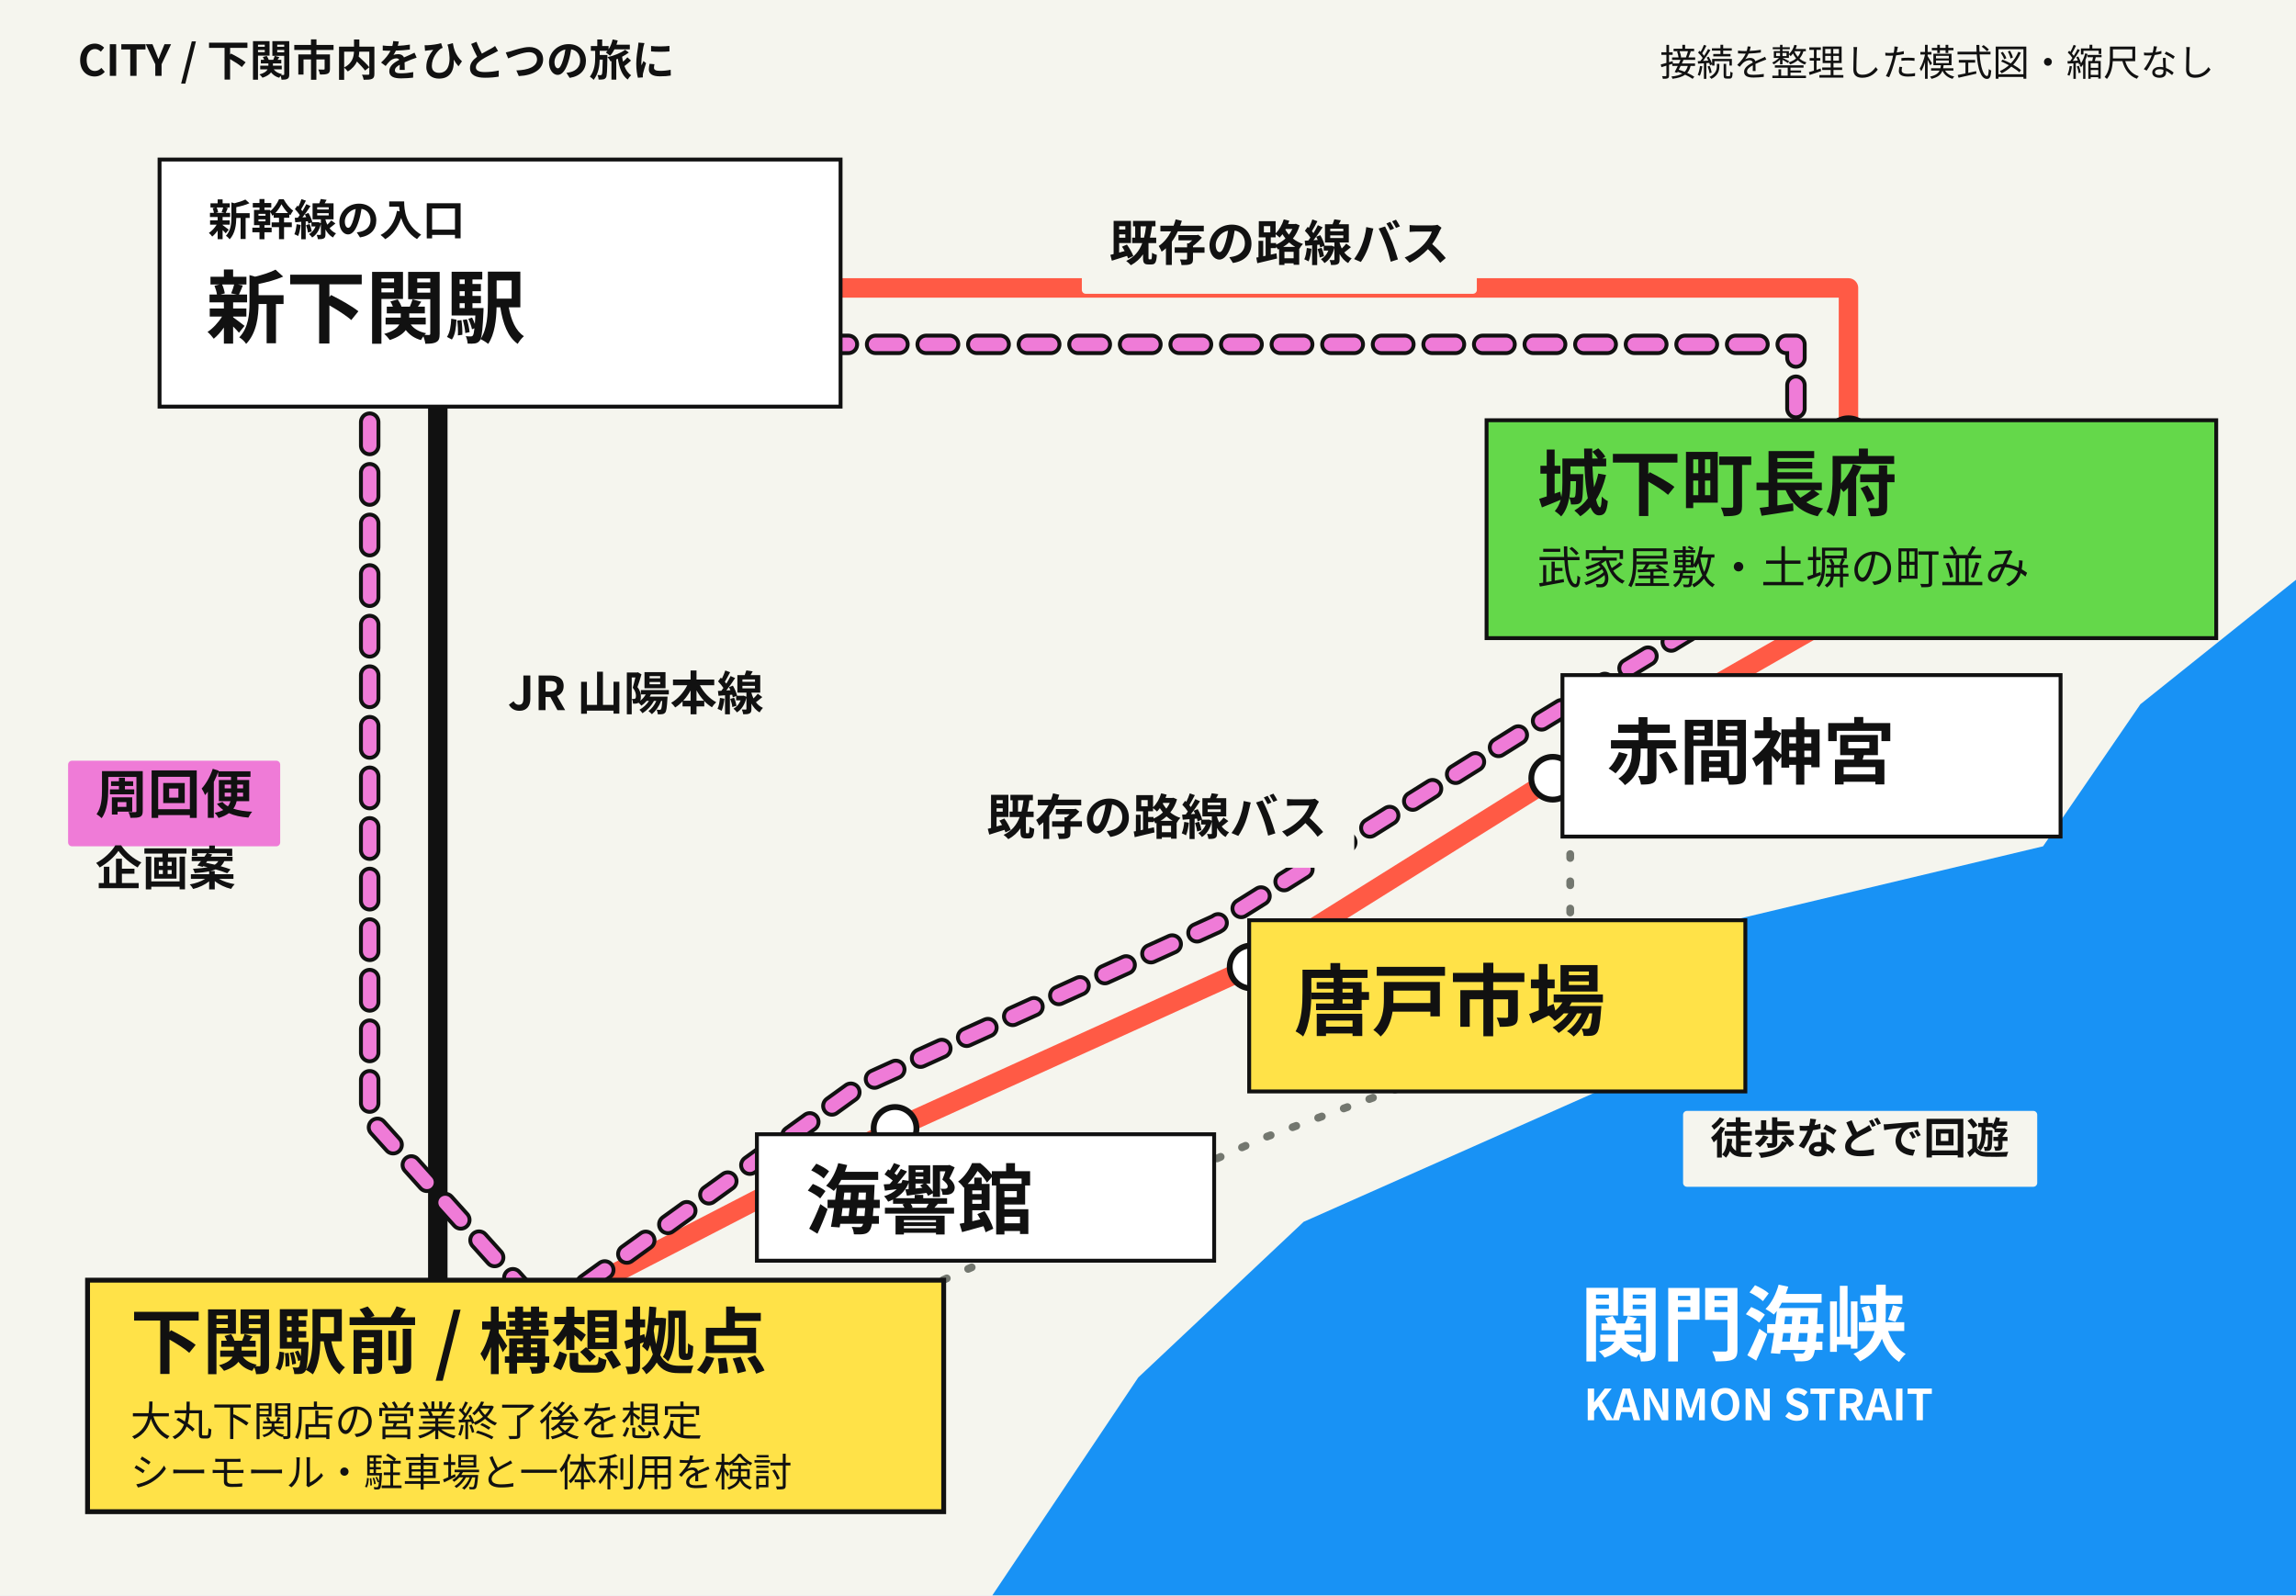
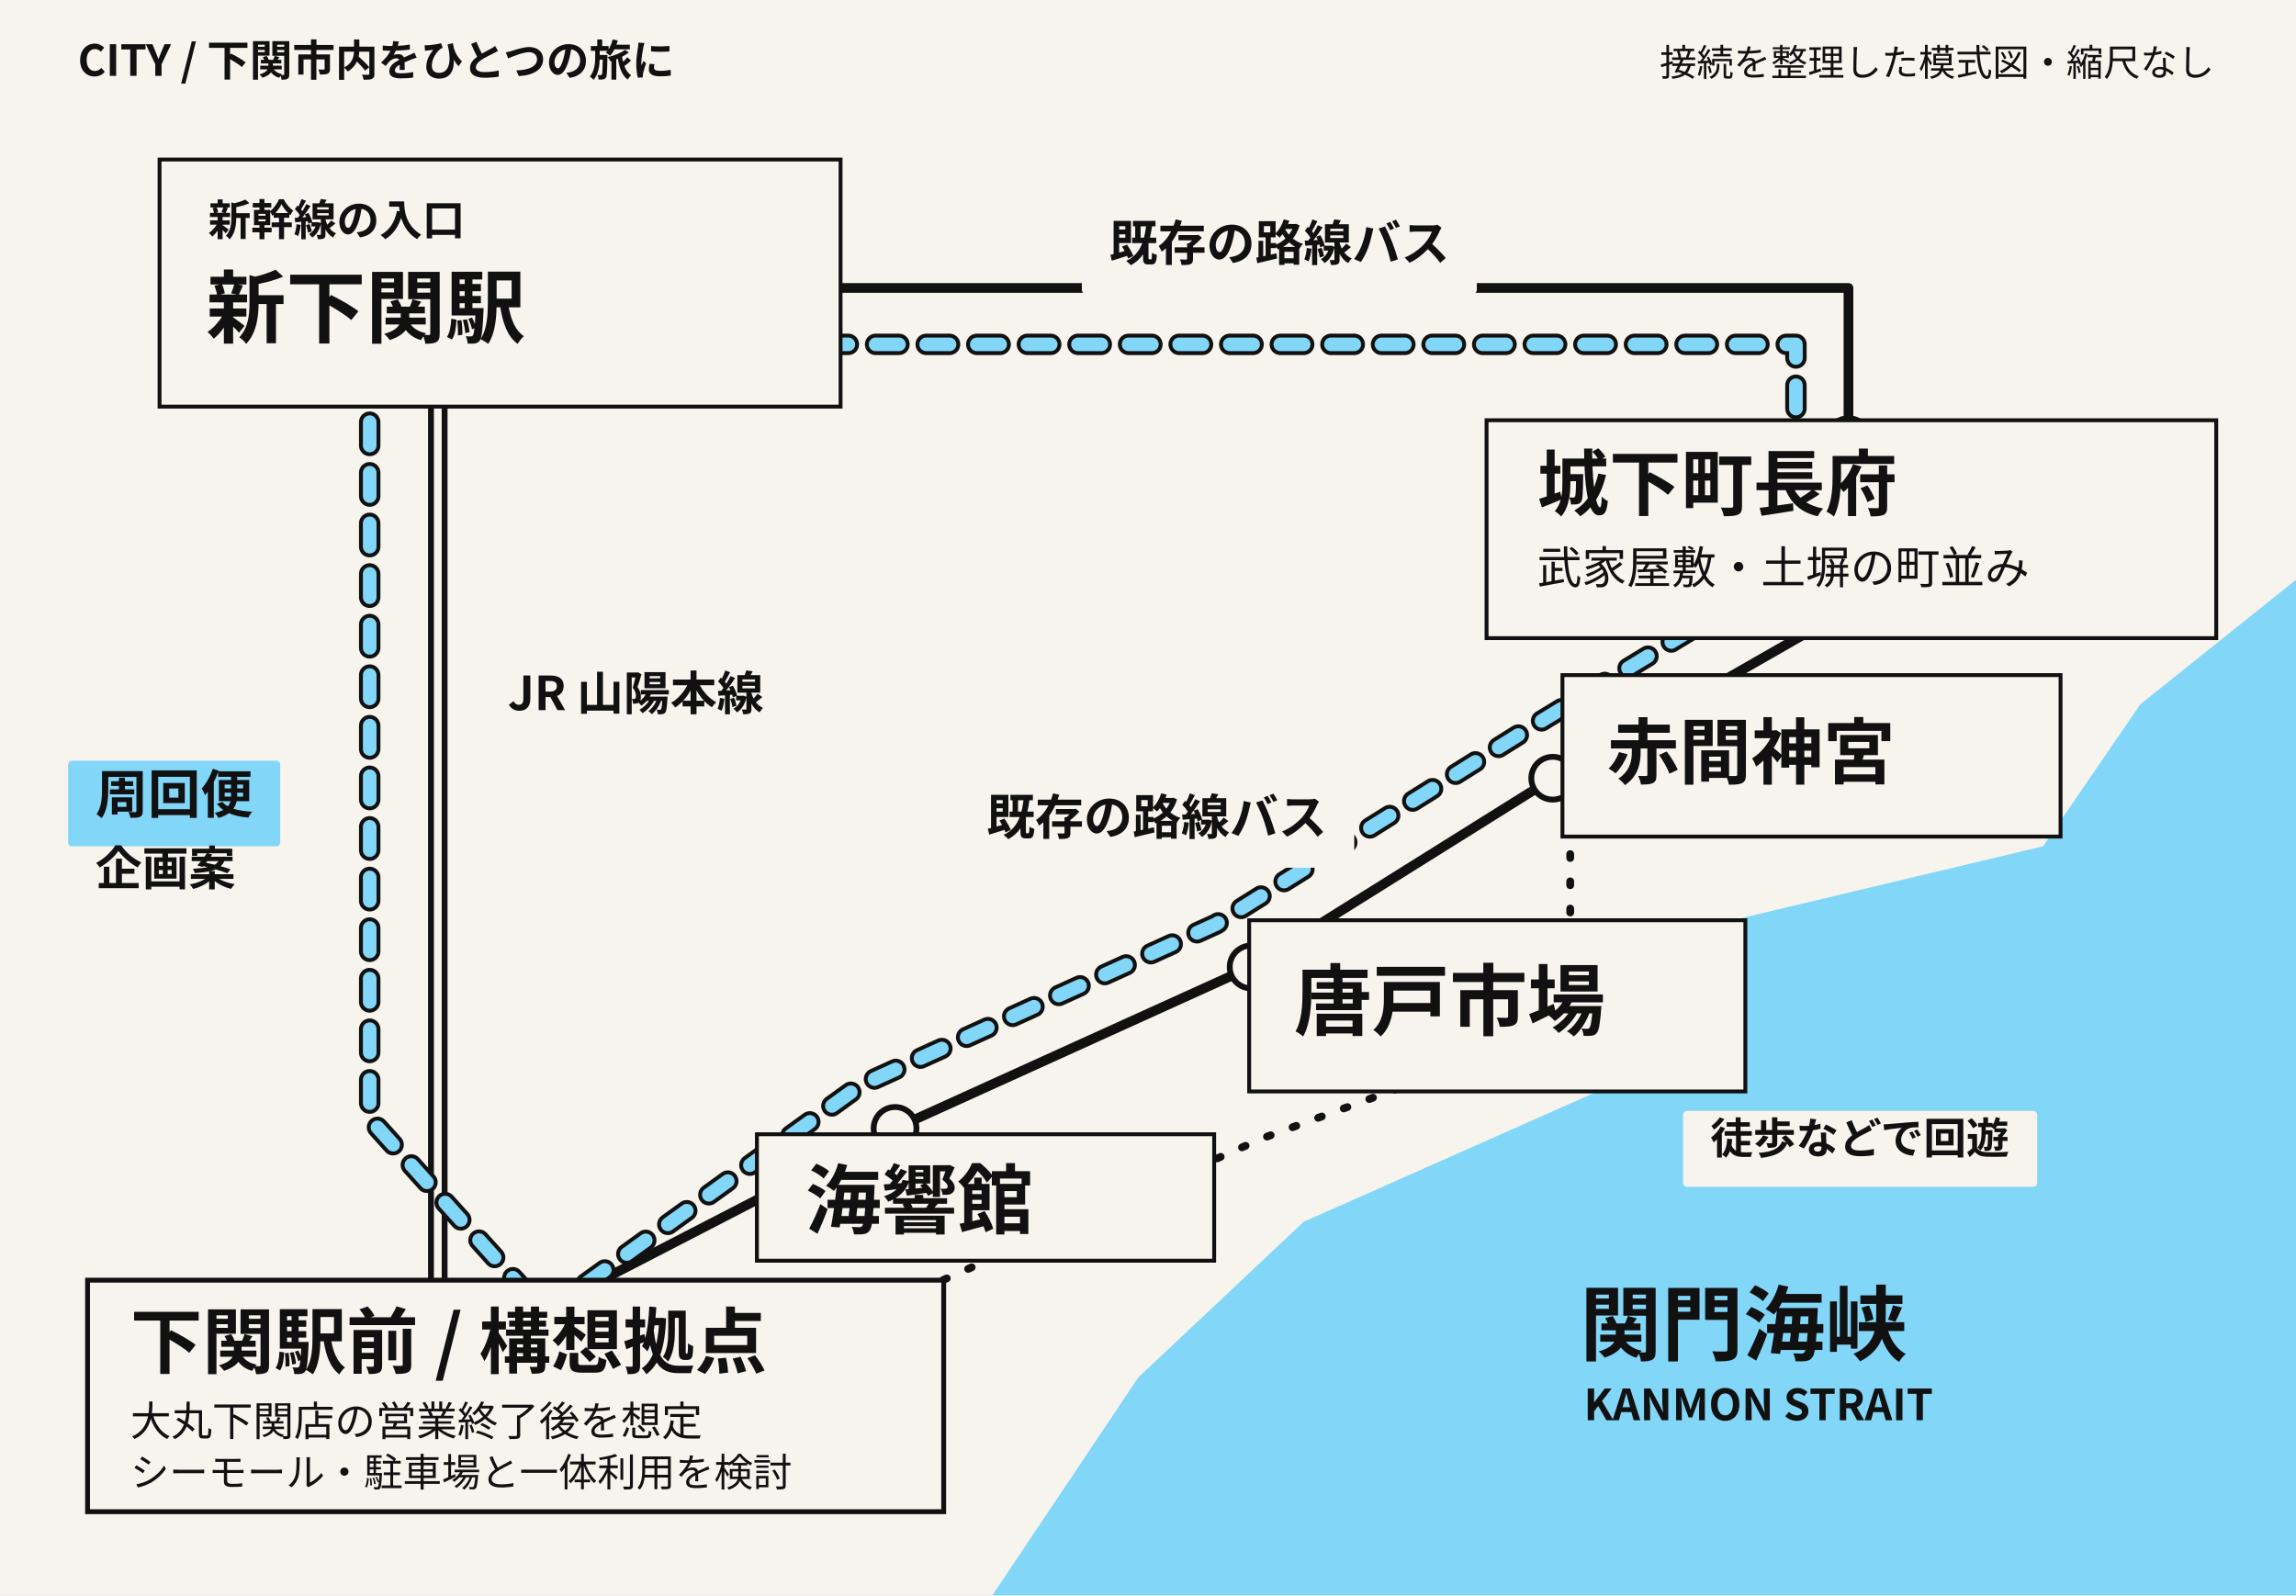
<svg xmlns="http://www.w3.org/2000/svg" width="1180" height="820" viewBox="0 0 1180 820" role="img" aria-labelledby="title desc">
  <g font-family="Noto Sans CJK JP,Noto Sans JP,Hiragino Kaku Gothic ProN,Meiryo,sans-serif" fill="#111111">
-     <rect x="0" y="0" width="1180" height="820" rx="0" fill="#F5F5EE" stroke="#111111" stroke-width="0" />
-     <path d="M1180 298 L1100 362 L1050 435 L882 475 L830 557 L670 628 L585 708 L510 820 H1180 Z" fill="#1892F5" stroke="#1892F5" stroke-width="0" stroke-linecap="round" stroke-linejoin="round" />
+     <rect x="0" y="0" width="1180" height="820" rx="0" fill="#F7F4EE" stroke="#111111" stroke-width="0" />
+     <path d="M1180 298 L1100 362 L1050 435 L882 475 L830 557 L670 628 L585 708 L510 820 H1180 Z" fill="#82D6F7" stroke="#82D6F7" stroke-width="0" stroke-linecap="round" stroke-linejoin="round" />
    <text x="40" y="39" font-size="22" font-weight="700" fill="#111111" text-anchor="start">CITY / 下関市内をひとつの旅に</text>
    <text x="1138" y="39" font-size="19" font-weight="500" fill="#111111" text-anchor="end">接続を整理した模式図・縮尺なし</text>
    <path d="M225 148 V676" fill="none" stroke="#111111" stroke-width="10" stroke-linecap="round" stroke-linejoin="round" />
-     <path d="M225 148 H950 V226" fill="none" stroke="#FF5A45" stroke-width="10" stroke-linecap="round" stroke-linejoin="round" />
-     <path d="M950 226 V313 L798 400 L643 497 L460 580 L280 673" fill="none" stroke="#FF5A45" stroke-width="10" stroke-linecap="round" stroke-linejoin="round" />
-     <path d="M807 411 L807 527 L649 585 L480 660" fill="none" stroke="#73776F" stroke-width="4" stroke-linecap="round" stroke-linejoin="round" stroke-dasharray="2 12" />
+     <path d="M225 148 V676" fill="none" stroke="#F7F4EE" stroke-width="4" stroke-linecap="round" stroke-linejoin="round" />
+     <path d="M225 148 H950 V226" fill="none" stroke="#111111" stroke-width="5" stroke-linecap="round" stroke-linejoin="round" />
+     <path d="M950 226 V313 L798 400 L643 497 L460 580 L280 673" fill="none" stroke="#111111" stroke-width="5" stroke-linecap="round" stroke-linejoin="round" />
+     <path d="M807 411 L807 527 L649 585 L480 660" fill="none" stroke="#111111" stroke-width="4" stroke-linecap="round" stroke-linejoin="round" stroke-dasharray="2 12" />
    <path d="M280 675 L442 558 L625 475 L780 378 L923 291 V177 H190 V575 Z" fill="none" stroke="#111111" stroke-width="11" stroke-linecap="round" stroke-linejoin="round" stroke-dasharray="12 14" />
-     <path d="M280 675 L442 558 L625 475 L780 378 L923 291 V177 H190 V575 Z" fill="none" stroke="#EF7BD7" stroke-width="7" stroke-linecap="round" stroke-linejoin="round" stroke-dasharray="12 14" />
-     <rect x="35" y="391" width="109" height="44" rx="2" fill="#EF7BD7" stroke="#111111" stroke-width="0" />
+     <path d="M280 675 L442 558 L625 475 L780 378 L923 291 V177 H190 V575 Z" fill="none" stroke="#82D6F7" stroke-width="7" stroke-linecap="round" stroke-linejoin="round" stroke-dasharray="12 14" />
+     <rect x="35" y="391" width="109" height="44" rx="2" fill="#82D6F7" stroke="#111111" stroke-width="0" />
    <text x="49" y="418" font-size="27" font-weight="700" fill="#111111" text-anchor="start">周回便</text>
    <text x="49" y="455" font-size="24" font-weight="700" fill="#111111" text-anchor="start">企画案</text>
-     <rect x="247" y="341" width="167.2" height="41" rx="2" fill="#F5F5EE" stroke="#111111" stroke-width="0" />
+     <rect x="247" y="341" width="167.2" height="41" rx="2" fill="#F7F4EE" stroke="#111111" stroke-width="0" />
    <text x="261" y="365" font-size="24" font-weight="700" fill="#111111" text-anchor="start">JR 山陽本線</text>
-     <rect x="556" y="109" width="203" height="42" rx="2" fill="#F5F5EE" stroke="#111111" stroke-width="0" />
+     <rect x="556" y="109" width="203" height="42" rx="2" fill="#F7F4EE" stroke="#111111" stroke-width="0" />
    <text x="570" y="134" font-size="25" font-weight="700" fill="#111111" text-anchor="start">既存の路線バス</text>
-     <rect x="493" y="404" width="203" height="42" rx="2" fill="#F5F5EE" stroke="#111111" stroke-width="0" />
+     <rect x="493" y="404" width="203" height="42" rx="2" fill="#F7F4EE" stroke="#111111" stroke-width="0" />
    <text x="507" y="429" font-size="25" font-weight="700" fill="#111111" text-anchor="start">既存の路線バス</text>
-     <rect x="865" y="571" width="182" height="39" rx="2" fill="#F5F5EE" stroke="#111111" stroke-width="0" />
+     <rect x="865" y="571" width="182" height="39" rx="2" fill="#F7F4EE" stroke="#111111" stroke-width="0" />
    <text x="879" y="593" font-size="22" font-weight="700" fill="#111111" text-anchor="start">徒歩などで回遊</text>
-     <circle cx="225" cy="148" r="11" fill="white" stroke="#111111" stroke-width="3" />
-     <circle cx="950" cy="226" r="11" fill="white" stroke="#111111" stroke-width="3" />
-     <circle cx="798" cy="400" r="11" fill="white" stroke="#111111" stroke-width="3" />
-     <circle cx="643" cy="497" r="11" fill="white" stroke="#111111" stroke-width="3" />
-     <circle cx="460" cy="580" r="11" fill="white" stroke="#111111" stroke-width="3" />
-     <circle cx="280" cy="673" r="11" fill="white" stroke="#111111" stroke-width="3" />
-     <rect x="82" y="82" width="350" height="127" rx="0" fill="white" stroke="#111111" stroke-width="2" />
+     <circle cx="225" cy="148" r="11" fill="#F7F4EE" stroke="#111111" stroke-width="3" />
+     <circle cx="950" cy="226" r="11" fill="#F7F4EE" stroke="#111111" stroke-width="3" />
+     <circle cx="798" cy="400" r="11" fill="#F7F4EE" stroke="#111111" stroke-width="3" />
+     <circle cx="643" cy="497" r="11" fill="#F7F4EE" stroke="#111111" stroke-width="3" />
+     <circle cx="460" cy="580" r="11" fill="#F7F4EE" stroke="#111111" stroke-width="3" />
+     <circle cx="280" cy="673" r="11" fill="#F7F4EE" stroke="#111111" stroke-width="3" />
+     <rect x="82" y="82" width="350" height="127" rx="0" fill="#F7F4EE" stroke="#111111" stroke-width="2" />
    <text x="107" y="121" font-size="22" font-weight="600" fill="#111111" text-anchor="start">新幹線の入口</text>
    <text x="106" y="173" font-size="41" font-weight="900" fill="#111111" text-anchor="start">新下関駅</text>
-     <rect x="764" y="216" width="375" height="112" rx="0" fill="#64D84A" stroke="#111111" stroke-width="2" />
+     <rect x="764" y="216" width="375" height="112" rx="0" fill="#F7F4EE" stroke="#111111" stroke-width="2" />
    <text x="790" y="262" font-size="37" font-weight="900" fill="#111111" text-anchor="start">城下町長府</text>
    <text x="790" y="300" font-size="23" font-weight="500" fill="#111111" text-anchor="start">武家屋敷・土塀の町並み</text>
-     <rect x="803" y="347" width="256" height="83" rx="0" fill="white" stroke="#111111" stroke-width="2" />
+     <rect x="803" y="347" width="256" height="83" rx="0" fill="#F7F4EE" stroke="#111111" stroke-width="2" />
    <text x="826" y="400" font-size="37" font-weight="900" fill="#111111" text-anchor="start">赤間神宮</text>
-     <rect x="642" y="473" width="255" height="88" rx="0" fill="#FFE248" stroke="#111111" stroke-width="2" />
+     <rect x="642" y="473" width="255" height="88" rx="0" fill="#F7F4EE" stroke="#111111" stroke-width="2" />
    <text x="665" y="529" font-size="40" font-weight="900" fill="#111111" text-anchor="start">唐戸市場</text>
-     <rect x="389" y="583" width="235" height="65" rx="0" fill="white" stroke="#111111" stroke-width="2" />
+     <rect x="389" y="583" width="235" height="65" rx="0" fill="#F7F4EE" stroke="#111111" stroke-width="2" />
    <text x="414" y="631" font-size="39" font-weight="900" fill="#111111" text-anchor="start">海響館</text>
-     <rect x="45" y="658" width="440" height="119" rx="0" fill="#FFE248" stroke="#111111" stroke-width="2.5" />
+     <rect x="45" y="658" width="440" height="119" rx="0" fill="#F7F4EE" stroke="#111111" stroke-width="2.5" />
    <text x="67" y="703" font-size="37" font-weight="900" fill="#111111" text-anchor="start">下関駅前 / 構想拠点</text>
    <text x="67" y="738" font-size="21" font-weight="500" fill="#111111" text-anchor="start">大丸下関店の営業終了後を想定</text>
    <text x="67" y="764" font-size="20" font-weight="500" fill="#111111" text-anchor="start">シーモール・駐車場と一体利用を検討</text>
-     <text x="812" y="696" font-size="42" font-weight="900" fill="white" text-anchor="start">関門海峡</text>
-     <text x="814" y="730" font-size="22" font-weight="700" fill="white" text-anchor="start">KANMON STRAIT</text>
+     <text x="812" y="696" font-size="42" font-weight="900" fill="#111111" text-anchor="start">関門海峡</text>
+     <text x="814" y="730" font-size="22" font-weight="700" fill="#111111" text-anchor="start">KANMON STRAIT</text>
  </g>
</svg>
